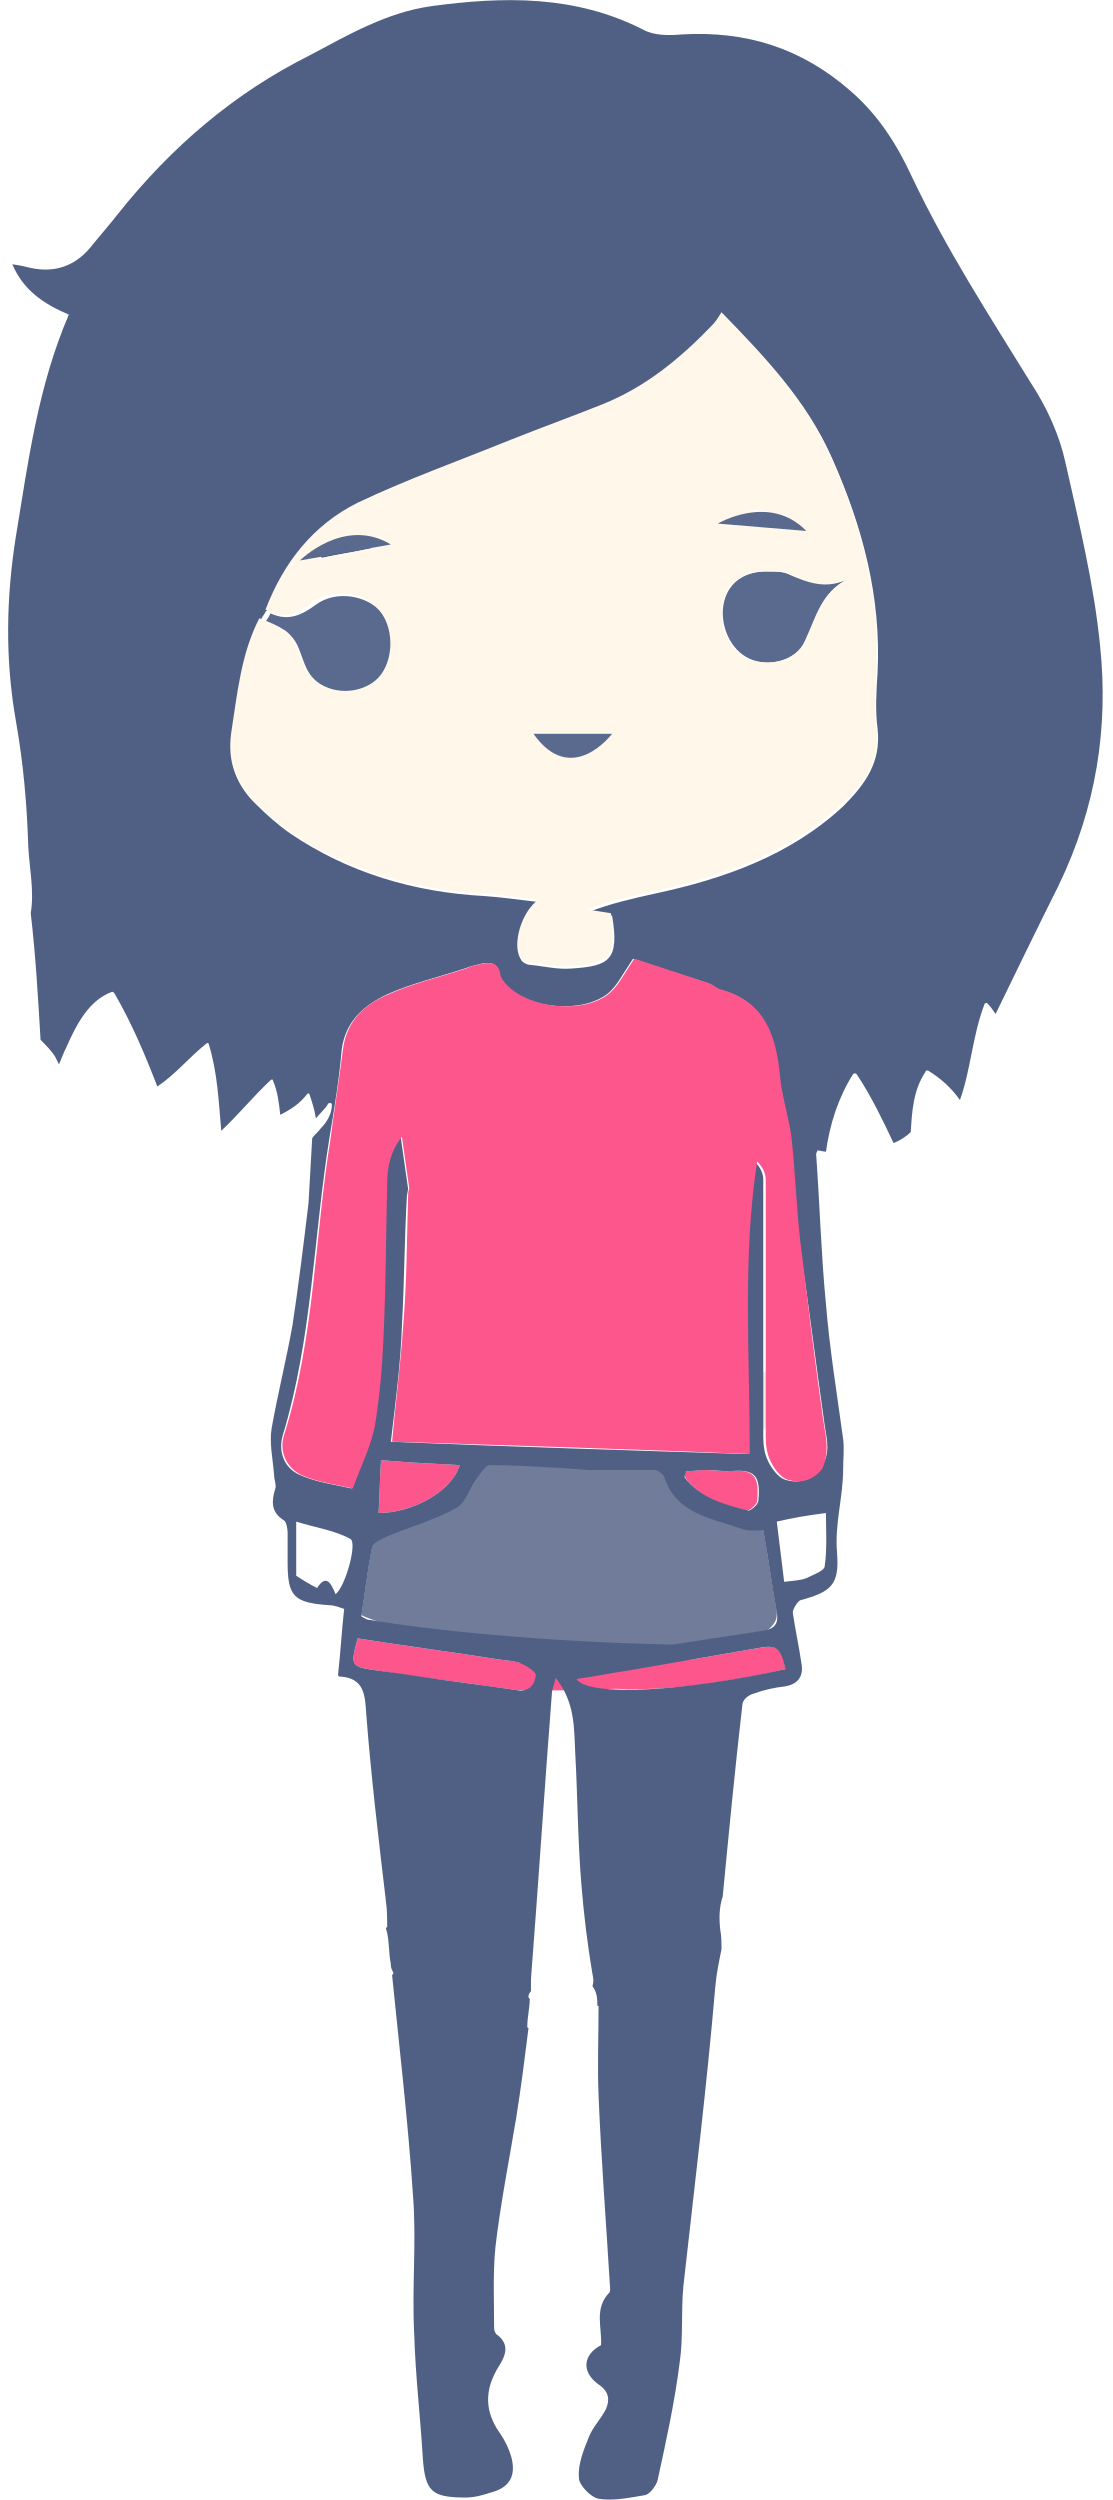
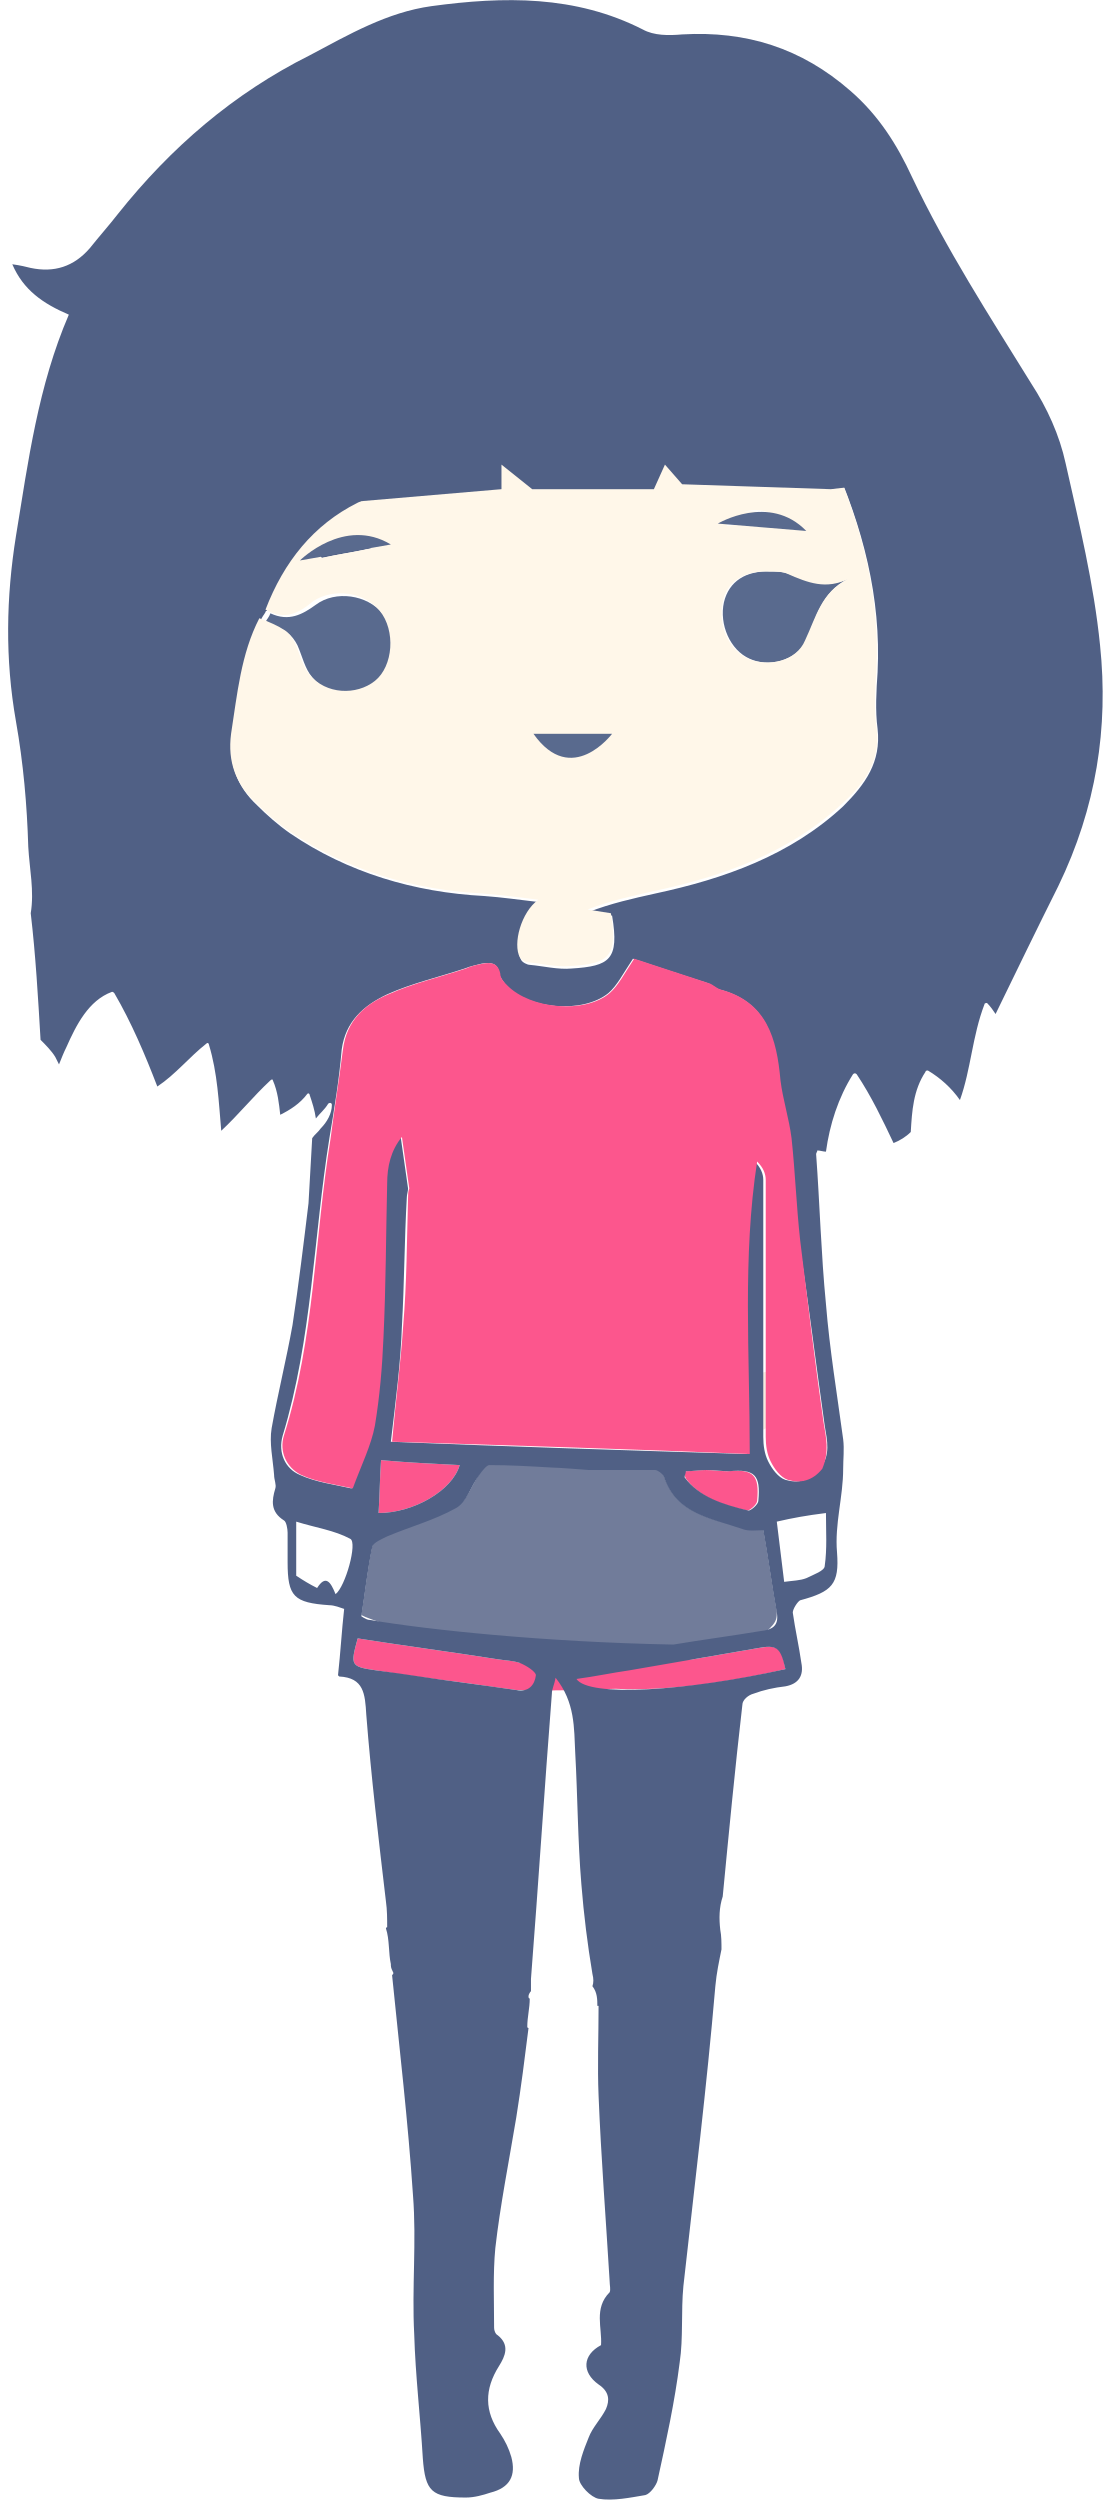
- <svg xmlns="http://www.w3.org/2000/svg" viewBox="0 0 90.5 203.4">
-   <path fill="#506085" d="M51.6 157.2c0-.1.1-.2.1-.2s0 .1-.1.2z" />
-   <path fill="#F4ECE0" d="M59.1 112.2c1.3-.2 2.3-.4 3.8-.7 0 1.5.1 2.9-.1 4.2 0 .4-.9.7-1.4.9-.5.2-1 .2-1.7.3-.2-1.5-.4-3.1-.6-4.7z" />
-   <path fill="#506085" d="M53.5 136.2h-.2.2s.1 0 .1-.1c0 0 0 .1-.1.1z" />
-   <path fill="#FC568D" d="M30.8 123.1c.1-1.5.1-2.9.2-4.3 2.3.2 4.4.3 6.4.4-.6 2.1-3.8 3.9-6.6 3.9zm24.9-3.4c.6 0 1.1-.1 1.7-.1s1.2.1 1.8.1c2.1-.2 2.6.3 2.4 2.4 0 .3-.6.8-.8.8-1.9-.4-3.8-1-5-2.6-.1-.2-.1-.4-.1-.6z" />
-   <path fill="#717C9A" d="M63.2 131.1c-.4-2.2-.7-4.5-1.1-6.7-.6 0-1.2 0-1.7-.1-2.5-.8-5.4-1.1-6.4-4.3-.1-.2-.4-.5-.7-.5h-5.4s-2.4-.2-3-.2c-1.7-.1-3.4-.2-5.1-.2-.3 0-.6.4-.8.8-.6.9-1 2.2-1.9 2.7-1.7 1-3.7 1.5-5.6 2.3-.4.2-1.1.5-1.2.8-.4 1.9-.6 3.8-.9 5.7.2.1.4.2.7.3 3.4 1.3 5.8 1.2 9.6 1.7 3.1.4 2.4.5 4.6.7 3.6.3 4.8-.2 10-.1h2.1c2.7-.2 2.7-.8 5.1-1.1.3 0 .9-.1 1.2-.5.5-.5.5-.8.5-1.3zm-17 2.2c.1-.1.1-.2.1-.2s0 .1-.1.2z" />
-   <path fill="#FC568D" d="M56.8 137.1c2.2-.3 4.6-.7 7.1-1.3-.3-1.8-.6-2-2.3-1.7-1.7.3-3.5.6-5.2.9l-14.1.3c-.5-.2-1.2-.2-1.8-.3-3.8-.6-7.6-1.1-11.4-1.7-.6 2.2-.6 2.3 1.5 2.6 2.3.4 4.7.7 7.1 1 1.4.2 2.8.4 4.3.6h.4c1.3.1 4.6 0 7.7-.1 1.7.1 4 0 6.7-.3-.1 0 0 0 0 0z" />
-   <path fill="#506085" d="M49 57.1c-.6 1.4-1.7 1.3-2.7 1.2-.6-.1-1.1-.6-1.5-1.2H49zM26 45c1.2-1 2.7-1 4.3-.4-1.4.3-2.8.5-4.1.8-.1-.1-.2-.3-.2-.4z" />
-   <path fill="#506085" d="M89.5 52.5c-.5-5-1.7-9.9-2.8-14.8-.5-2.3-1.5-4.5-2.8-6.5-3.4-5.5-6.9-10.9-9.7-16.8-1.2-2.6-2.7-5-5-7-4-3.5-8.5-4.9-13.7-4.6-1.1.1-2.3.1-3.2-.4C46.8-.4 41-.3 35.1.5c-3.6.5-6.7 2.3-9.9 4C19 7.6 13.9 12 9.6 17.4c-.7.9-1.5 1.8-2.3 2.8-1.3 1.5-2.9 2-4.8 1.6-.4-.1-.8-.2-1.5-.3.9 2.1 2.5 3.2 4.6 4.1-2.5 5.8-3.3 11.9-4.3 18-.8 5-.9 10 0 15.1.6 3.4.9 6.8 1 10.2.1 1.8.5 3.6.2 5.4.4 3.4.6 6.9.8 10.3.4.4.9.9 1.2 1.4l.3.6c.2-.5.4-1 .6-1.4.8-1.8 1.8-3.8 3.7-4.5.1 0 .1 0 .2.1 1.4 2.4 2.5 5 3.5 7.6 1.5-1 2.6-2.4 4-3.5.1-.1.2 0 .2.1.7 2.3.8 4.7 1 7 1.4-1.3 2.6-2.8 4-4.1.1-.1.2-.1.2 0 .4.9.5 1.9.6 2.8.8-.4 1.6-.9 2.2-1.7.1-.1.2 0 .2.1.2.6.4 1.2.5 1.9.3-.4.7-.7 1-1.2.1-.1.3-.1.3.1 0 .7-.4 1.4-.9 1.9-.2.3-.5.5-.7.8-.1 1.8-.2 3.5-.3 5.3-.4 3.3-.8 6.6-1.3 9.9-.5 2.8-1.2 5.6-1.7 8.4-.2 1.2.1 2.5.2 3.8 0 .4.2.8.1 1.1-.3 1-.4 1.9.7 2.6.2.1.3.7.3 1v2.4c0 2.8.5 3.3 3.4 3.5.4 0 .9.2 1.2.3-.2 1.8-.3 3.6-.5 5.4l.1.1c2 .1 2.1 1.4 2.2 3.1.4 5.1 1 10.1 1.6 15.2.1.7.1 1.4.1 2.1 0 0-.1 0-.1.1.3.9.2 2 .4 2.9v.1c0 .2.1.4.2.6 0 .1 0 .1-.1.2.6 6 1.3 11.9 1.7 17.9.3 3.8-.1 7.5.1 11.3.1 3.4.5 6.7.7 10.1.2 2.7.7 3.2 3.5 3.2.7 0 1.4-.2 2-.4 1.6-.4 2.1-1.4 1.7-2.9-.2-.7-.5-1.3-.9-1.9-1.3-1.8-1.3-3.6-.1-5.5.5-.8.9-1.7-.1-2.5-.2-.1-.3-.4-.3-.6 0-2.2-.1-4.4.1-6.5.4-3.5 1.1-7 1.7-10.6.4-2.5.7-4.9 1-7.3-.1 0-.1-.1-.1-.1 0-.8.2-1.5.2-2.3-.1 0-.1-.1-.1-.2s.1-.3.2-.4v-1c.6-7.7 1.1-15.5 1.7-23.2 0-.4.2-.7.3-1.3 1.6 2 1.5 4.1 1.6 6.1.2 3.6.2 7.1.5 10.7.2 2.5.5 4.9.9 7.3.1.4.1.7 0 1 .4.5.4 1.1.4 1.6h.1c0 2.5-.1 4.9 0 7.3.2 5 .6 10.1.9 15.1 0 .3.1.7 0 .9-1.3 1.3-.6 2.9-.7 4.3-1.5.8-1.6 2.2-.2 3.2.9.6.9 1.3.6 2-.4.8-1.1 1.5-1.4 2.3-.4 1-.9 2.2-.8 3.3 0 .6 1 1.6 1.6 1.7 1.2.2 2.6-.1 3.8-.3.4-.1.9-.8 1-1.2.7-3.2 1.4-6.4 1.8-9.6.3-2 .1-4.1.3-6.2.9-8.1 1.9-16.2 2.6-24.4.1-1.1.3-2 .5-3 0-.5 0-1.1-.1-1.6-.1-.9-.1-1.8.2-2.7.5-5.2 1-10.4 1.6-15.6 0-.4.5-.8.9-.9.8-.3 1.7-.5 2.6-.6 1.1-.2 1.5-.9 1.3-1.9-.2-1.4-.5-2.7-.7-4.1 0-.3.4-.9.6-1 2.6-.7 3.2-1.3 3-3.9-.2-2.3.5-4.5.5-6.8 0-.8.1-1.6 0-2.4-.5-3.7-1.1-7.3-1.4-11-.4-4.1-.5-8.1-.8-12.2 0-.1.1-.2.1-.3.2 0 .5.1.7.1.3-2.2 1-4.4 2.2-6.3.1-.1.2-.1.3 0 1.2 1.8 2.1 3.7 3 5.6.5-.2 1-.5 1.4-.9.1-1.7.2-3.4 1.2-4.9 0-.1.1-.1.2-.1 1 .6 1.9 1.4 2.6 2.4.9-2.5 1-5.2 2-7.8 0-.1.2-.1.2-.1.3.3.5.6.7.9 1.7-3.5 3.4-7 5.1-10.4 3.1-6.4 4.1-12.9 3.4-19.6zm-62.2 77.2c-.4-1-.8-1.6-1.5-.5-.6-.3-1.1-.6-1.7-1v-4.4c1.6.5 3.1.7 4.4 1.4.6.3-.4 3.9-1.2 4.5zm14.7 7.8c-1.4-.2-2.8-.4-4.3-.6-2.4-.3-4.7-.7-7.1-1-2.1-.3-2.1-.4-1.5-2.6 3.8.6 7.6 1.1 11.4 1.7.6.1 1.2.1 1.8.3.5.2 1.3.7 1.3 1-.1.8-.6 1.4-1.6 1.2zm-11.9-5.7c-.2 0-.4-.1-.7-.3.3-1.9.5-3.8.9-5.7.1-.3.8-.6 1.2-.8 1.9-.8 3.8-1.3 5.6-2.3.9-.5 1.2-1.8 1.9-2.7.2-.3.6-.8.8-.8 1.7 0 3.4.1 5.1.2.5 0 3 .2 3 .2h5.4c.2 0 .6.3.7.5 1 3.1 3.8 3.4 6.4 4.3.5.2 1.1.1 1.7.1.4 2.2.7 4.5 1.1 6.7.2 1.1-.4 1.4-1.3 1.5-2.4.4-4.7.7-7.1 1.1h-.1c-10.4-.2-19.9-1.2-24.6-2zm.7-8.7c.1-1.5.1-2.9.2-4.3 2.3.2 4.4.3 6.4.4-.6 2.1-3.8 3.9-6.6 3.9zm24.9-2.9c0-.2.1-.3.1-.5.6 0 1.1-.1 1.7-.1s1.2.1 1.8.1c2.1-.2 2.6.3 2.4 2.4 0 .3-.6.8-.8.8-2.1-.5-4-1.1-5.2-2.7zm-8.8 16.4c1.5-.2 2.9-.5 4.3-.7 3.5-.6 6.9-1.2 10.4-1.8 1.6-.3 1.9-.1 2.3 1.7-8.1 1.8-16 2.3-17 .8zm20.2-9.2c0 .4-.9.7-1.5 1-.5.2-1.1.2-1.8.3-.2-1.6-.4-3.3-.6-4.9 1.3-.3 2.4-.5 4-.7 0 1.5.1 2.9-.1 4.3zm0-11.4c.2 1.2.5 2.4-.4 3.5-.8 1-1.8 1.2-2.8.9-.6-.2-1.1-.9-1.4-1.5s-.4-1.3-.4-2V96c0-.5-.2-1-.7-1.5-1.2 7.8-.6 15.6-.6 23.8-9.7-.3-19.3-.6-29-1 .4-3.4.8-6.4.9-9.4.2-3.5.2-7 .4-10.5 0-.2.1-.5.1-.7l-.6-4.2c-.9 1.1-1.2 2.4-1.2 3.8-.1 4.2-.1 8.3-.3 12.5-.1 2.4-.3 4.9-.7 7.2-.3 1.7-1.1 3.2-1.8 5.1-1.3-.3-2.9-.5-4.2-1.1-1.2-.5-1.8-1.8-1.4-3.2 2.4-7.9 2.5-16.1 3.8-24.2.4-2.4.8-4.8 1-7.2.3-2.3 1.8-3.6 3.7-4.5 2-.9 4.2-1.4 6.3-2.1.5-.2 1-.3 1.4-.4.7-.1 1.3-.1 1.4.8.1.4.4.7.6 1 1.8 1.9 6.2 2.3 8.3.6.7-.6 1.2-1.6 2-2.8 1.8.6 3.9 1.3 6.1 2 .3.1.6.4.9.5 3.9 1 4.6 4 4.9 7.4.1 1.6.7 3.1.9 4.7.3 2.7.4 5.5.7 8.3.8 5.2 1.4 10.2 2.1 15.1zm1.5-50.4c-4.3 4-9.7 5.9-15.3 7.1-1.8.4-3.6.8-5.4 1.5.6.1 1.3.2 1.9.3.6 3.6-.2 4.1-3.3 4.3-1.1.1-2.3-.2-3.4-.3-.2 0-.6-.2-.7-.4-.6-1.1.1-3.7 1.5-4.7-1.7-.2-3.1-.4-4.5-.5-5.7-.3-11.1-1.9-15.8-5.1-1-.7-1.9-1.5-2.7-2.3-1.6-1.5-2.3-3.3-2-5.6.5-3.2.8-6.5 2.3-9.4.1-.3.3-.5.4-.7 0 0 0-.1.1-.1 1.5-3.9 3.9-6.9 7.5-8.6 4-1.9 8.2-3.4 12.4-5.1 2.5-1 5-1.9 7.5-2.9 3.5-1.4 6.3-3.7 8.9-6.4.3-.3.5-.6.8-1.1 3.6 3.7 6.9 7.2 8.9 11.7 2.5 5.6 4 11.3 3.7 17.4-.1 1.5-.2 3.1 0 4.6.3 2.7-1 4.5-2.8 6.3z" />
-   <path fill="#596A8E" d="M25.7 49.2c-1.1.8-2.2 1.4-3.7.7-.1.3-.3.5-.4.7.7.3 1.3.5 1.8.9.3.2.6.6.8 1 .4.9.6 1.9 1.2 2.6 1.3 1.6 3.8 1.7 5.3.5s1.7-4.1.4-5.7c-1.2-1.5-3.8-1.9-5.4-.7zM69 47.1c-2.2 1.1-2.6 3.2-3.4 5-.8 1.7-3.1 2.2-4.6 1.5-1.6-.7-2.5-2.8-2.1-4.6.4-1.7 1.8-2.6 3.8-2.5.5 0 1 0 1.5.2 1.5.6 3 1.2 4.8.4z" />
-   <path fill="#FFF7E9" d="M59.1 42.2c1.3-.9 2.8-.7 4.3.1l-4.2.3c-.1-.1-.1-.2-.1-.4z" />
-   <path fill="#FC568D" d="M67 115.7c-.7-4.9-1.3-9.9-1.9-14.8-.3-2.7-.4-5.5-.7-8.3-.2-1.6-.7-3.1-.9-4.7-.3-3.4-1.1-6.4-4.9-7.4-.3-.1-.6-.4-.9-.5-2.1-.7-4.3-1.4-6.1-2-.8 1.2-1.3 2.2-2 2.8-2 1.7-6.4 1.3-8.3-.6-.3-.3-.6-.6-.6-1-.2-.9-.8-.9-1.4-.8-.5.1-1 .2-1.4.4-2.1.7-4.3 1.2-6.3 2.1-1.9.8-3.4 2.1-3.7 4.5-.3 2.4-.7 4.8-1 7.2-1.3 8-1.3 16.3-3.8 24.2-.4 1.3.2 2.6 1.4 3.2 1.3.6 2.9.8 4.2 1.1.7-1.9 1.5-3.5 1.8-5.1.4-2.4.6-4.8.7-7.2.2-4.2.2-8.3.3-12.5 0-1.4.3-2.7 1.2-3.8l.6 4.2c-.1.2-.1.5-.1.7-.1 3.5-.1 7-.4 10.5-.2 3-.6 6-.9 9.4 9.7.3 19.4.6 29.1 1 0-8.2-.6-16 .6-23.8.5.5.7 1 .7 1.5v20.9c0 .7.1 1.4.4 2s.8 1.3 1.4 1.5c1 .3 2 .1 2.8-.9.6-1.4.3-2.6.1-3.8z" />
-   <path fill="#FFF7E9" d="M71.3 59.1c-.2-1.5-.1-3.1 0-4.6.3-6.1-1.2-11.8-3.7-17.4-2-4.5-5.3-8-8.9-11.7-.3.5-.5.8-.8 1.1-2.6 2.7-5.4 5-8.9 6.4-2.5 1-5 1.9-7.5 2.9-4.2 1.7-8.4 3.2-12.4 5.1-3.6 1.8-6 4.8-7.5 8.7 1.6.9 2.7.3 3.9-.7 1.7-1.1 4.2-.7 5.4.8 1.3 1.6 1.1 4.5-.4 5.7s-4 1.1-5.3-.5c-.6-.7-.8-1.7-1.2-2.6-.2-.4-.5-.8-.8-1-.6-.4-1.3-.7-2.1-1-1.5 2.9-1.8 6.2-2.3 9.4-.3 2.3.4 4.1 2 5.6.8.8 1.7 1.6 2.7 2.3 4.7 3.2 10.1 4.8 15.8 5.1 1.4.1 2.8.3 4.5.5-1.4 1-2.1 3.6-1.5 4.7.1.2.5.4.7.4 1.1.1 2.3.4 3.4.3 3.1-.2 3.9-.7 3.3-4.3-.6-.1-1.3-.2-1.9-.3 1.8-.7 3.6-1.1 5.4-1.5 5.6-1.2 11-3.1 15.3-7.1 1.9-1.7 3.2-3.6 2.8-6.3zM26.1 45.4c0-.1-.1-.3-.1-.4 1.3-1 2.7-1 4.2-.4-1.3.3-2.7.5-4.1.8zm37.3-3.2c-1.4.2-2.9.4-4.3.6.9-1.5 3-1.7 4.3-.6zm2.1 9.9c-.7 1.7-3 2.2-4.6 1.5s-2.5-2.7-2.1-4.6c.3-1.7 1.8-2.6 3.8-2.5.5 0 1.1 0 1.5.2 1.6.7 3.1 1.3 4.9.4-2.2 1.1-2.6 3.1-3.5 5z" />
-   <path fill="#596A8E" d="M43.4 59.7h6.4s-3.3 4.4-6.4 0zm15-17.1s4.2-2.5 7.2.6l-7.2-.6zm-34 3s3.6-3.6 7.4-1.3l-7.4 1.3z" />
+ <svg xmlns="http://www.w3.org/2000/svg" viewBox="-104 49.6 90.5 203.4" enable-background="new -104 49.6 90.5 203.4">
+   <path fill="#506085" d="M-52.4,206.8c0-0.1,0.1-0.2,0.1-0.2S-52.3,206.7-52.4,206.8z" />
+   <path fill="#F4ECE0" d="M-44.9,161.8c1.3-0.2,2.3-0.4,3.8-0.7c0,1.5,0.1,2.9-0.1,4.2c0,0.4-0.9,0.7-1.4,0.9c-0.5,0.2-1,0.2-1.7,0.3C-44.5,165-44.7,163.4-44.9,161.8z" />
+   <path fill="#506085" d="M-50.5,185.8h-0.2H-50.5c0,0,0.1,0,0.1-0.1C-50.4,185.7-50.4,185.8-50.5,185.8z" />
+   <path fill="#FC568D" d="M-73.2,172.7c0.1-1.5,0.1-2.9,0.2-4.3c2.3,0.2,4.4,0.3,6.4,0.4C-67.2,170.9-70.4,172.7-73.2,172.7zM-48.3,169.3c0.6,0,1.1-0.1,1.7-0.1s1.2,0.1,1.8,0.1c2.1-0.2,2.6,0.3,2.4,2.4c0,0.3-0.6,0.8-0.8,0.8c-1.9-0.4-3.8-1-5-2.6C-48.3,169.7-48.3,169.5-48.3,169.3z" />
+   <path fill="#717C9A" d="M-40.8,180.7c-0.4-2.2-0.7-4.5-1.1-6.7c-0.6,0-1.2,0-1.7-0.1c-2.5-0.8-5.4-1.1-6.4-4.3c-0.1-0.2-0.4-0.5-0.7-0.5h-5.4c0,0-2.4-0.2-3-0.2c-1.7-0.1-3.4-0.2-5.1-0.2c-0.3,0-0.6,0.4-0.8,0.8c-0.6,0.9-1,2.2-1.9,2.7c-1.7,1-3.7,1.5-5.6,2.3c-0.4,0.2-1.1,0.5-1.2,0.8c-0.4,1.9-0.6,3.8-0.9,5.7c0.2,0.1,0.4,0.2,0.7,0.3c3.4,1.3,5.8,1.2,9.6,1.7c3.1,0.4,2.4,0.5,4.6,0.7c3.6,0.3,4.8-0.2,10-0.1h2.1c2.7-0.2,2.7-0.8,5.1-1.1c0.3,0,0.9-0.1,1.2-0.5C-40.8,181.5-40.8,181.2-40.8,180.7z M-57.8,182.9c0.1-0.1,0.1-0.2,0.1-0.2S-57.7,182.8-57.8,182.9z" />
+   <path fill="#FC568D" d="M-47.2,186.7c2.2-0.3,4.6-0.7,7.1-1.3c-0.3-1.8-0.6-2-2.3-1.7s-3.5,0.6-5.2,0.9l-14.1,0.3c-0.5-0.2-1.2-0.2-1.8-0.3c-3.8-0.6-7.6-1.1-11.4-1.7c-0.6,2.2-0.6,2.3,1.5,2.6c2.3,0.4,4.7,0.7,7.1,1c1.4,0.2,2.8,0.4,4.3,0.6h0.4c1.3,0.1,4.6,0,7.7-0.1C-52.2,187.1-49.9,187-47.2,186.7C-47.3,186.7-47.2,186.7-47.2,186.7z" />
+   <path fill="#506085" d="M-55,106.7c-0.6,1.4-1.7,1.3-2.7,1.2c-0.6-0.1-1.1-0.6-1.5-1.2H-55z M-78,94.6c1.2-1,2.7-1,4.3-0.4c-1.4,0.3-2.8,0.5-4.1,0.8C-77.9,94.9-78,94.7-78,94.6z" />
+   <path fill="#506085" d="M-14.5,102.1c-0.5-5-1.7-9.9-2.8-14.8c-0.5-2.3-1.5-4.5-2.8-6.5c-3.4-5.5-6.9-10.9-9.7-16.8c-1.2-2.6-2.7-5-5-7c-4-3.5-8.5-4.9-13.7-4.6c-1.1,0.1-2.3,0.1-3.2-0.4c-5.5-2.8-11.3-2.7-17.2-1.9c-3.6,0.5-6.7,2.3-9.9,4C-85,57.2-90.1,61.6-94.4,67c-0.7,0.9-1.5,1.8-2.3,2.8c-1.3,1.5-2.9,2-4.8,1.6c-0.4-0.1-0.8-0.2-1.5-0.3c0.9,2.1,2.5,3.2,4.6,4.1c-2.5,5.8-3.3,11.9-4.3,18c-0.8,5-0.9,10,0,15.1c0.6,3.4,0.9,6.8,1,10.2c0.1,1.8,0.5,3.6,0.2,5.4c0.4,3.4,0.6,6.9,0.8,10.3c0.4,0.4,0.9,0.9,1.2,1.4l0.3,0.6c0.2-0.5,0.4-1,0.6-1.4c0.8-1.8,1.8-3.8,3.7-4.5c0.1,0,0.1,0,0.2,0.1c1.4,2.4,2.5,5,3.5,7.6  c1.5-1,2.6-2.4,4-3.5c0.1-0.1,0.2,0,0.2,0.1c0.7,2.3,0.8,4.7,1,7c1.4-1.3,2.6-2.8,4-4.1c0.1-0.1,0.2-0.1,0.2,0  c0.4,0.9,0.5,1.9,0.6,2.8c0.8-0.4,1.6-0.9,2.2-1.7c0.1-0.1,0.2,0,0.2,0.1c0.2,0.6,0.4,1.2,0.5,1.9c0.3-0.4,0.7-0.7,1-1.2  c0.1-0.1,0.3-0.1,0.3,0.1c0,0.7-0.4,1.4-0.9,1.9c-0.2,0.3-0.5,0.5-0.7,0.8c-0.1,1.8-0.2,3.5-0.3,5.3c-0.4,3.3-0.8,6.6-1.3,9.9  c-0.5,2.8-1.2,5.6-1.7,8.4c-0.2,1.2,0.1,2.5,0.2,3.8c0,0.4,0.2,0.8,0.1,1.1c-0.3,1-0.4,1.9,0.7,2.6c0.2,0.1,0.3,0.7,0.3,1v2.4  c0,2.8,0.5,3.3,3.4,3.5c0.4,0,0.9,0.2,1.2,0.3c-0.2,1.8-0.3,3.6-0.5,5.4l0.1,0.1c2,0.1,2.1,1.4,2.2,3.1c0.4,5.1,1,10.1,1.6,15.2  c0.1,0.7,0.1,1.4,0.1,2.1c0,0-0.1,0-0.1,0.1c0.3,0.9,0.2,2,0.4,2.9v0.1c0,0.2,0.1,0.4,0.2,0.6c0,0.1,0,0.1-0.1,0.2  c0.6,6,1.3,11.9,1.7,17.9c0.3,3.8-0.1,7.5,0.1,11.3c0.1,3.4,0.5,6.7,0.7,10.1c0.2,2.7,0.7,3.2,3.5,3.2c0.7,0,1.4-0.2,2-0.4  c1.6-0.4,2.1-1.4,1.7-2.9c-0.2-0.7-0.5-1.3-0.9-1.9c-1.3-1.8-1.3-3.6-0.1-5.5c0.5-0.8,0.9-1.7-0.1-2.5c-0.2-0.1-0.3-0.4-0.3-0.6  c0-2.2-0.1-4.4,0.1-6.5c0.4-3.5,1.1-7,1.7-10.6c0.4-2.5,0.7-4.9,1-7.3c-0.1,0-0.1-0.1-0.1-0.1c0-0.8,0.2-1.5,0.2-2.3  c-0.1,0-0.1-0.1-0.1-0.2s0.1-0.3,0.2-0.4v-1c0.6-7.7,1.1-15.5,1.7-23.2c0-0.4,0.2-0.7,0.3-1.3c1.6,2,1.5,4.1,1.6,6.1  c0.2,3.6,0.2,7.1,0.5,10.7c0.2,2.5,0.5,4.9,0.9,7.3c0.1,0.4,0.1,0.7,0,1c0.4,0.5,0.4,1.1,0.4,1.6h0.1c0,2.5-0.1,4.9,0,7.3  c0.2,5,0.6,10.1,0.9,15.1c0,0.3,0.1,0.7,0,0.9c-1.3,1.3-0.6,2.9-0.7,4.3c-1.5,0.8-1.6,2.2-0.2,3.2c0.9,0.6,0.9,1.3,0.6,2  c-0.4,0.8-1.1,1.5-1.4,2.3c-0.4,1-0.9,2.2-0.8,3.3c0,0.6,1,1.6,1.6,1.7c1.2,0.2,2.6-0.1,3.8-0.3c0.4-0.1,0.9-0.8,1-1.2  c0.7-3.2,1.4-6.4,1.8-9.6c0.3-2,0.1-4.1,0.3-6.2c0.9-8.1,1.9-16.2,2.6-24.4c0.1-1.1,0.3-2,0.5-3c0-0.5,0-1.1-0.1-1.6  c-0.1-0.9-0.1-1.8,0.2-2.7c0.5-5.2,1-10.4,1.6-15.6c0-0.4,0.5-0.8,0.9-0.9c0.8-0.3,1.7-0.5,2.6-0.6c1.1-0.2,1.5-0.9,1.3-1.9  c-0.2-1.4-0.5-2.7-0.7-4.1c0-0.3,0.4-0.9,0.6-1c2.6-0.7,3.2-1.3,3-3.9c-0.2-2.3,0.5-4.5,0.5-6.8c0-0.8,0.1-1.6,0-2.4  c-0.5-3.7-1.1-7.3-1.4-11c-0.4-4.1-0.5-8.1-0.8-12.2c0-0.1,0.1-0.2,0.1-0.3c0.2,0,0.5,0.1,0.7,0.1c0.3-2.2,1-4.4,2.2-6.3  c0.1-0.1,0.2-0.1,0.3,0c1.2,1.8,2.1,3.7,3,5.6c0.5-0.2,1-0.5,1.4-0.9c0.1-1.7,0.2-3.4,1.2-4.9c0-0.1,0.1-0.1,0.2-0.1  c1,0.6,1.9,1.4,2.6,2.4c0.9-2.5,1-5.2,2-7.8c0-0.1,0.2-0.1,0.2-0.1c0.3,0.3,0.5,0.6,0.7,0.9c1.7-3.5,3.4-7,5.1-10.4  C-14.8,115.3-13.8,108.8-14.5,102.1L-14.5,102.1z M-76.7,179.3c-0.4-1-0.8-1.6-1.5-0.5c-0.6-0.3-1.1-0.6-1.7-1v-4.4  c1.6,0.5,3.1,0.7,4.4,1.4C-74.9,175.1-75.9,178.7-76.7,179.3z M-62,187.1c-1.4-0.2-2.8-0.4-4.3-0.6c-2.4-0.3-4.7-0.7-7.1-1  c-2.1-0.3-2.1-0.4-1.5-2.6c3.8,0.6,7.6,1.1,11.4,1.7c0.6,0.1,1.2,0.1,1.8,0.3c0.5,0.2,1.3,0.7,1.3,1C-60.5,186.7-61,187.3-62,187.1  L-62,187.1z M-73.9,181.4c-0.2,0-0.4-0.1-0.7-0.3c0.3-1.9,0.5-3.8,0.9-5.7c0.1-0.3,0.8-0.6,1.2-0.8c1.9-0.8,3.8-1.3,5.6-2.3  c0.9-0.5,1.2-1.8,1.9-2.7c0.2-0.3,0.6-0.8,0.8-0.8c1.7,0,3.4,0.1,5.1,0.2c0.5,0,3,0.2,3,0.2h5.4c0.2,0,0.6,0.3,0.7,0.5  c1,3.1,3.8,3.4,6.4,4.3c0.5,0.2,1.1,0.1,1.7,0.1c0.4,2.2,0.7,4.5,1.1,6.7c0.2,1.1-0.4,1.4-1.3,1.5c-2.4,0.4-4.7,0.7-7.1,1.1h-0.1  C-59.7,183.2-69.2,182.2-73.9,181.4z M-73.2,172.7c0.1-1.5,0.1-2.9,0.2-4.3c2.3,0.2,4.4,0.3,6.4,0.4  C-67.2,170.9-70.4,172.7-73.2,172.7z M-48.3,169.8c0-0.2,0.1-0.3,0.1-0.5c0.6,0,1.1-0.1,1.7-0.1s1.2,0.1,1.8,0.1  c2.1-0.2,2.6,0.3,2.4,2.4c0,0.3-0.6,0.8-0.8,0.8C-45.2,172-47.1,171.4-48.3,169.8z M-57.1,186.2c1.5-0.2,2.9-0.5,4.3-0.7  c3.5-0.6,6.9-1.2,10.4-1.8c1.6-0.3,1.9-0.1,2.3,1.7C-48.2,187.2-56.1,187.7-57.1,186.2z M-36.9,177c0,0.4-0.9,0.7-1.5,1  c-0.5,0.2-1.1,0.2-1.8,0.3c-0.2-1.6-0.4-3.3-0.6-4.9c1.3-0.3,2.4-0.5,4-0.7C-36.8,174.2-36.7,175.6-36.9,177z M-36.9,165.6  c0.2,1.2,0.5,2.4-0.4,3.5c-0.8,1-1.8,1.2-2.8,0.9c-0.6-0.2-1.1-0.9-1.4-1.5s-0.4-1.3-0.4-2v-20.9c0-0.5-0.2-1-0.7-1.5  c-1.2,7.8-0.6,15.6-0.6,23.8c-9.7-0.3-19.3-0.6-29-1c0.4-3.4,0.8-6.4,0.9-9.4c0.2-3.5,0.2-7,0.4-10.5c0-0.2,0.1-0.5,0.1-0.7  l-0.6-4.2c-0.9,1.1-1.2,2.4-1.2,3.8c-0.1,4.2-0.1,8.3-0.3,12.5c-0.1,2.4-0.3,4.9-0.7,7.2c-0.3,1.7-1.1,3.2-1.8,5.1  c-1.3-0.3-2.9-0.5-4.2-1.1c-1.2-0.5-1.8-1.8-1.4-3.2c2.4-7.9,2.5-16.1,3.8-24.2c0.4-2.4,0.8-4.8,1-7.2c0.3-2.3,1.8-3.6,3.7-4.5  c2-0.9,4.2-1.4,6.3-2.1c0.5-0.2,1-0.3,1.4-0.4c0.7-0.1,1.3-0.1,1.4,0.8c0.1,0.4,0.4,0.7,0.6,1c1.8,1.9,6.2,2.3,8.3,0.6  c0.7-0.6,1.2-1.6,2-2.8c1.8,0.6,3.9,1.3,6.1,2c0.3,0.1,0.6,0.4,0.9,0.5c3.9,1,4.6,4,4.9,7.4c0.1,1.6,0.7,3.1,0.9,4.7  c0.3,2.7,0.4,5.5,0.7,8.3C-38.2,155.7-37.6,160.7-36.9,165.6z M-35.4,115.2c-4.3,4-9.7,5.9-15.3,7.1c-1.8,0.4-3.6,0.8-5.4,1.5  c0.6,0.1,1.3,0.2,1.9,0.3c0.6,3.6-0.2,4.1-3.3,4.3c-1.1,0.1-2.3-0.2-3.4-0.3c-0.2,0-0.6-0.2-0.7-0.4c-0.6-1.1,0.1-3.7,1.5-4.7  c-1.7-0.2-3.1-0.4-4.5-0.5c-5.7-0.3-11.1-1.9-15.8-5.1c-1-0.7-1.9-1.5-2.7-2.3c-1.6-1.5-2.3-3.3-2-5.6c0.5-3.2,0.8-6.5,2.3-9.4  c0.1-0.3,0.3-0.5,0.4-0.7c0,0,0-0.1,0.1-0.1c1.5-3.9,3.9-6.9,7.5-8.6c4-1.9,8.2-3.4,12.4-5.1c2.5-1,5-1.9,7.5-2.9  c3.5-1.4,6.3-3.7,8.9-6.4c0.3-0.3,0.5-0.6,0.8-1.1c3.6,3.7,6.9,7.2,8.9,11.7c2.5,5.6,4,11.3,3.7,17.4c-0.1,1.5-0.2,3.1,0,4.6  C-32.3,111.6-33.6,113.4-35.4,115.2z" />
+   <path fill="#596A8E" d="M-78.3,98.8c-1.1,0.8-2.2,1.4-3.7,0.7c-0.1,0.3-0.3,0.5-0.4,0.7c0.7,0.3,1.3,0.5,1.8,0.9c0.3,0.2,0.6,0.6,0.8,1c0.4,0.9,0.6,1.9,1.2,2.6c1.3,1.6,3.8,1.7,5.3,0.5c1.5-1.2,1.7-4.1,0.4-5.7C-74.1,98-76.7,97.6-78.3,98.8zM-35,96.7c-2.2,1.1-2.6,3.2-3.4,5c-0.8,1.7-3.1,2.2-4.6,1.5c-1.6-0.7-2.5-2.8-2.1-4.6c0.4-1.7,1.8-2.6,3.8-2.5c0.5,0,1,0,1.5,0.2C-38.3,96.9-36.8,97.5-35,96.7z" />
+   <path fill="#FFF7E9" d="M-44.9,91.8c1.3-0.9,2.8-0.7,4.3,0.1l-4.2,0.3C-44.9,92.1-44.9,92-44.9,91.8z" />
+   <path fill="#FC568D" d="M-37,165.3c-0.7-4.9-1.3-9.9-1.9-14.8c-0.3-2.7-0.4-5.5-0.7-8.3c-0.2-1.6-0.7-3.1-0.9-4.7c-0.3-3.4-1.1-6.4-4.9-7.4c-0.3-0.1-0.6-0.4-0.9-0.5c-2.1-0.7-4.3-1.4-6.1-2c-0.8,1.2-1.3,2.2-2,2.8c-2,1.7-6.4,1.3-8.3-0.6c-0.3-0.3-0.6-0.6-0.6-1c-0.2-0.9-0.8-0.9-1.4-0.8c-0.5,0.1-1,0.2-1.4,0.4c-2.1,0.7-4.3,1.2-6.3,2.1c-1.9,0.8-3.4,2.1-3.7,4.5c-0.3,2.4-0.7,4.8-1,7.2c-1.3,8-1.3,16.3-3.8,24.2c-0.4,1.3,0.2,2.6,1.4,3.2c1.3,0.6,2.9,0.8,4.2,1.1c0.7-1.9,1.5-3.5,1.8-5.1c0.4-2.4,0.6-4.8,0.7-7.2c0.2-4.2,0.2-8.3,0.3-12.5c0-1.4,0.3-2.7,1.2-3.8l0.6,4.2c-0.1,0.2-0.1,0.5-0.1,0.7c-0.1,3.5-0.1,7-0.4,10.5c-0.2,3-0.6,6-0.9,9.4c9.7,0.3,19.4,0.6,29.1,1c0-8.2-0.6-16,0.6-23.8c0.5,0.5,0.7,1,0.7,1.5v20.9c0,0.7,0.1,1.4,0.4,2c0.3,0.6,0.8,1.3,1.4,1.5c1,0.3,2,0.1,2.8-0.9C-36.5,167.7-36.8,166.5-37,165.3L-37,165.3z" />
+   <path fill="#FFF7E9" d="M-32.7,108.7c-0.2-1.5-0.1-3.1,0-4.6c0.3-6.1-1.2-11.8-3.7-17.4c-2-4.5-5.3-8-8.9-11.7c-0.3,0.5-0.5,0.8-0.8,1.1c-2.6,2.7-5.4,5-8.9,6.4c-2.5,1-5,1.9-7.5,2.9c-4.2,1.7-8.4,3.2-12.4,5.1c-3.6,1.8-6,4.8-7.5,8.7c1.6,0.9,2.7,0.3,3.9-0.7c1.7-1.1,4.2-0.7,5.4,0.8c1.3,1.6,1.1,4.5-0.4,5.7c-1.5,1.2-4,1.1-5.3-0.5c-0.6-0.7-0.8-1.7-1.2-2.6  c-0.2-0.4-0.5-0.8-0.8-1c-0.6-0.4-1.3-0.7-2.1-1c-1.5,2.9-1.8,6.2-2.3,9.4c-0.3,2.3,0.4,4.1,2,5.6c0.8,0.8,1.7,1.6,2.7,2.3  c4.7,3.2,10.1,4.8,15.8,5.1c1.4,0.1,2.8,0.3,4.5,0.5c-1.4,1-2.1,3.6-1.5,4.7c0.1,0.2,0.5,0.4,0.7,0.4c1.1,0.1,2.3,0.4,3.4,0.3  c3.1-0.2,3.9-0.7,3.3-4.3c-0.6-0.1-1.3-0.2-1.9-0.3c1.8-0.7,3.6-1.1,5.4-1.5c5.6-1.2,11-3.1,15.3-7.1  C-33.6,113.3-32.3,111.4-32.7,108.7L-32.7,108.7z M-77.9,95c0-0.1-0.1-0.3-0.1-0.4c1.3-1,2.7-1,4.2-0.4  C-75.1,94.5-76.5,94.7-77.9,95z M-40.6,91.8c-1.4,0.2-2.9,0.4-4.3,0.6C-44,90.9-41.9,90.7-40.6,91.8z M-38.5,101.7  c-0.7,1.7-3,2.2-4.6,1.5s-2.5-2.7-2.1-4.6c0.3-1.7,1.8-2.6,3.8-2.5c0.5,0,1.1,0,1.5,0.2c1.6,0.7,3.1,1.3,4.9,0.4  C-37.2,97.8-37.6,99.8-38.5,101.7z" />
+   <path fill="#596A8E" d="M-60.6,109.3h6.4C-54.2,109.3-57.5,113.7-60.6,109.3z M-45.6,92.2c0,0,4.2-2.5,7.2,0.6C-38.4,92.8-45.6,92.2-45.6,92.2z M-79.6,95.2c0,0,3.6-3.6,7.4-1.3L-79.6,95.2z" />
+   <polygon fill="#506085" points="-36.4,89.4 -48.5,89 -49.9,87.4 -50.8,89.4 -60.7,89.4 -63.2,87.4 -63.2,89.4 -83.1,91.1 -80.7,69.2 -37,68.7 -34.7,89.2 " />
</svg>
